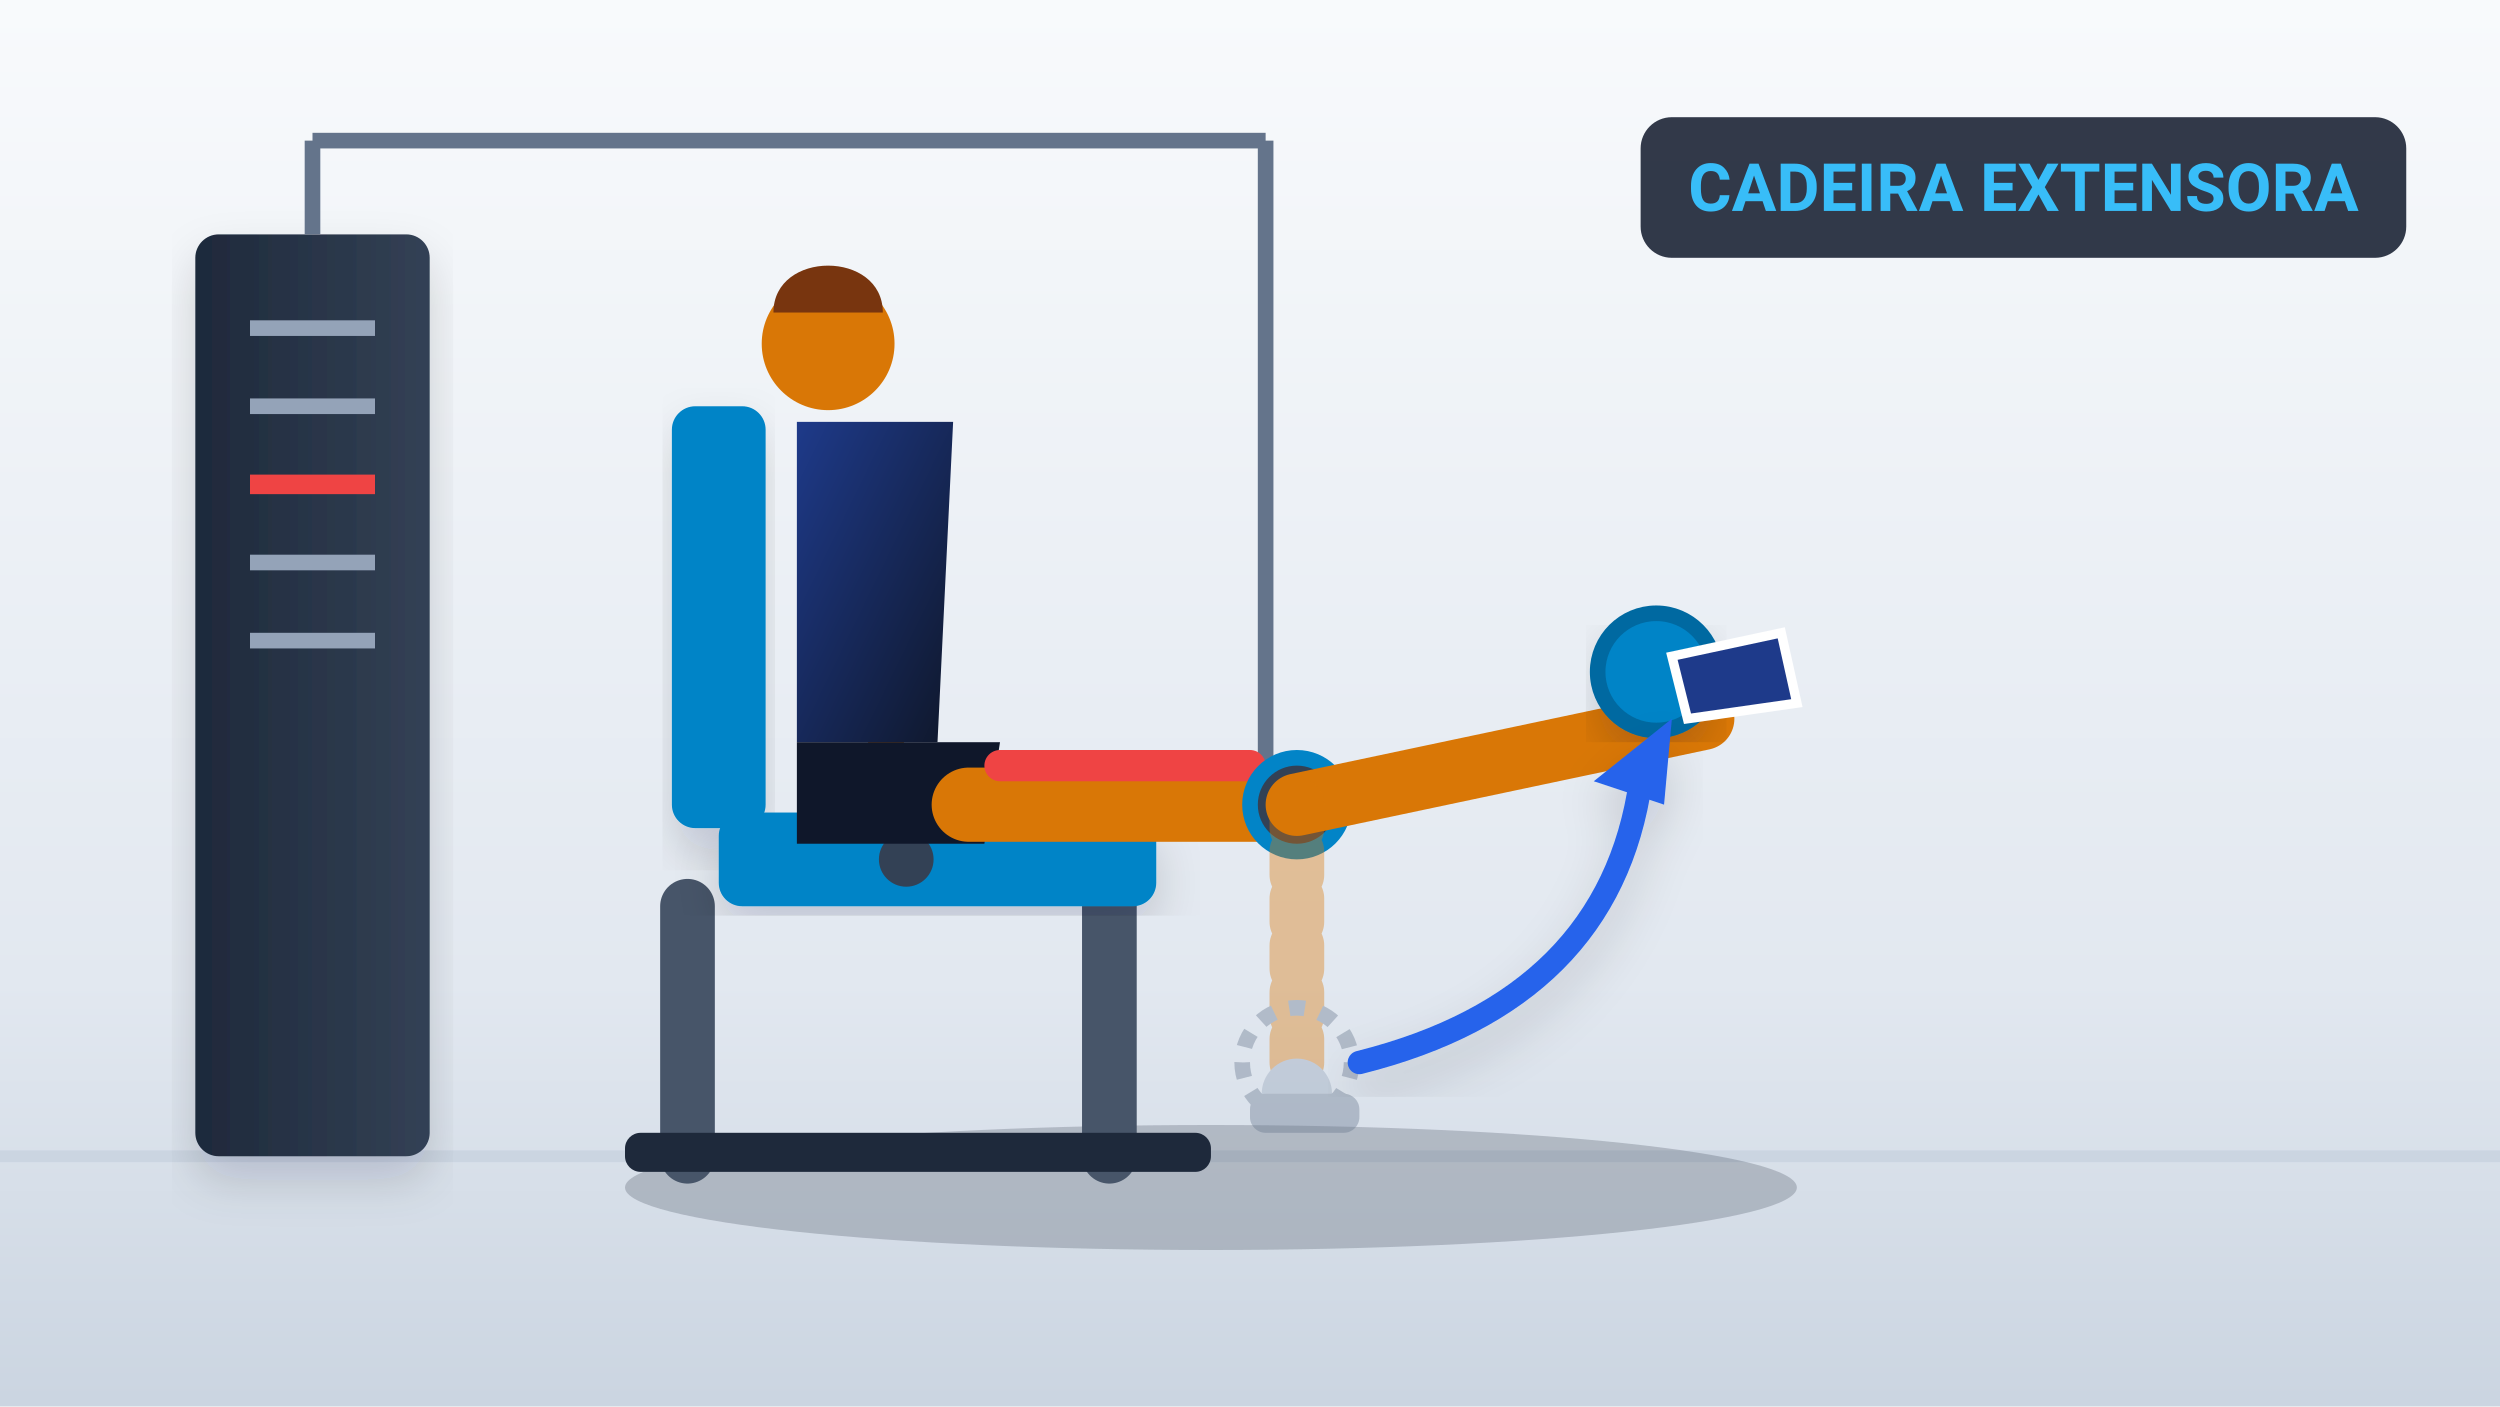
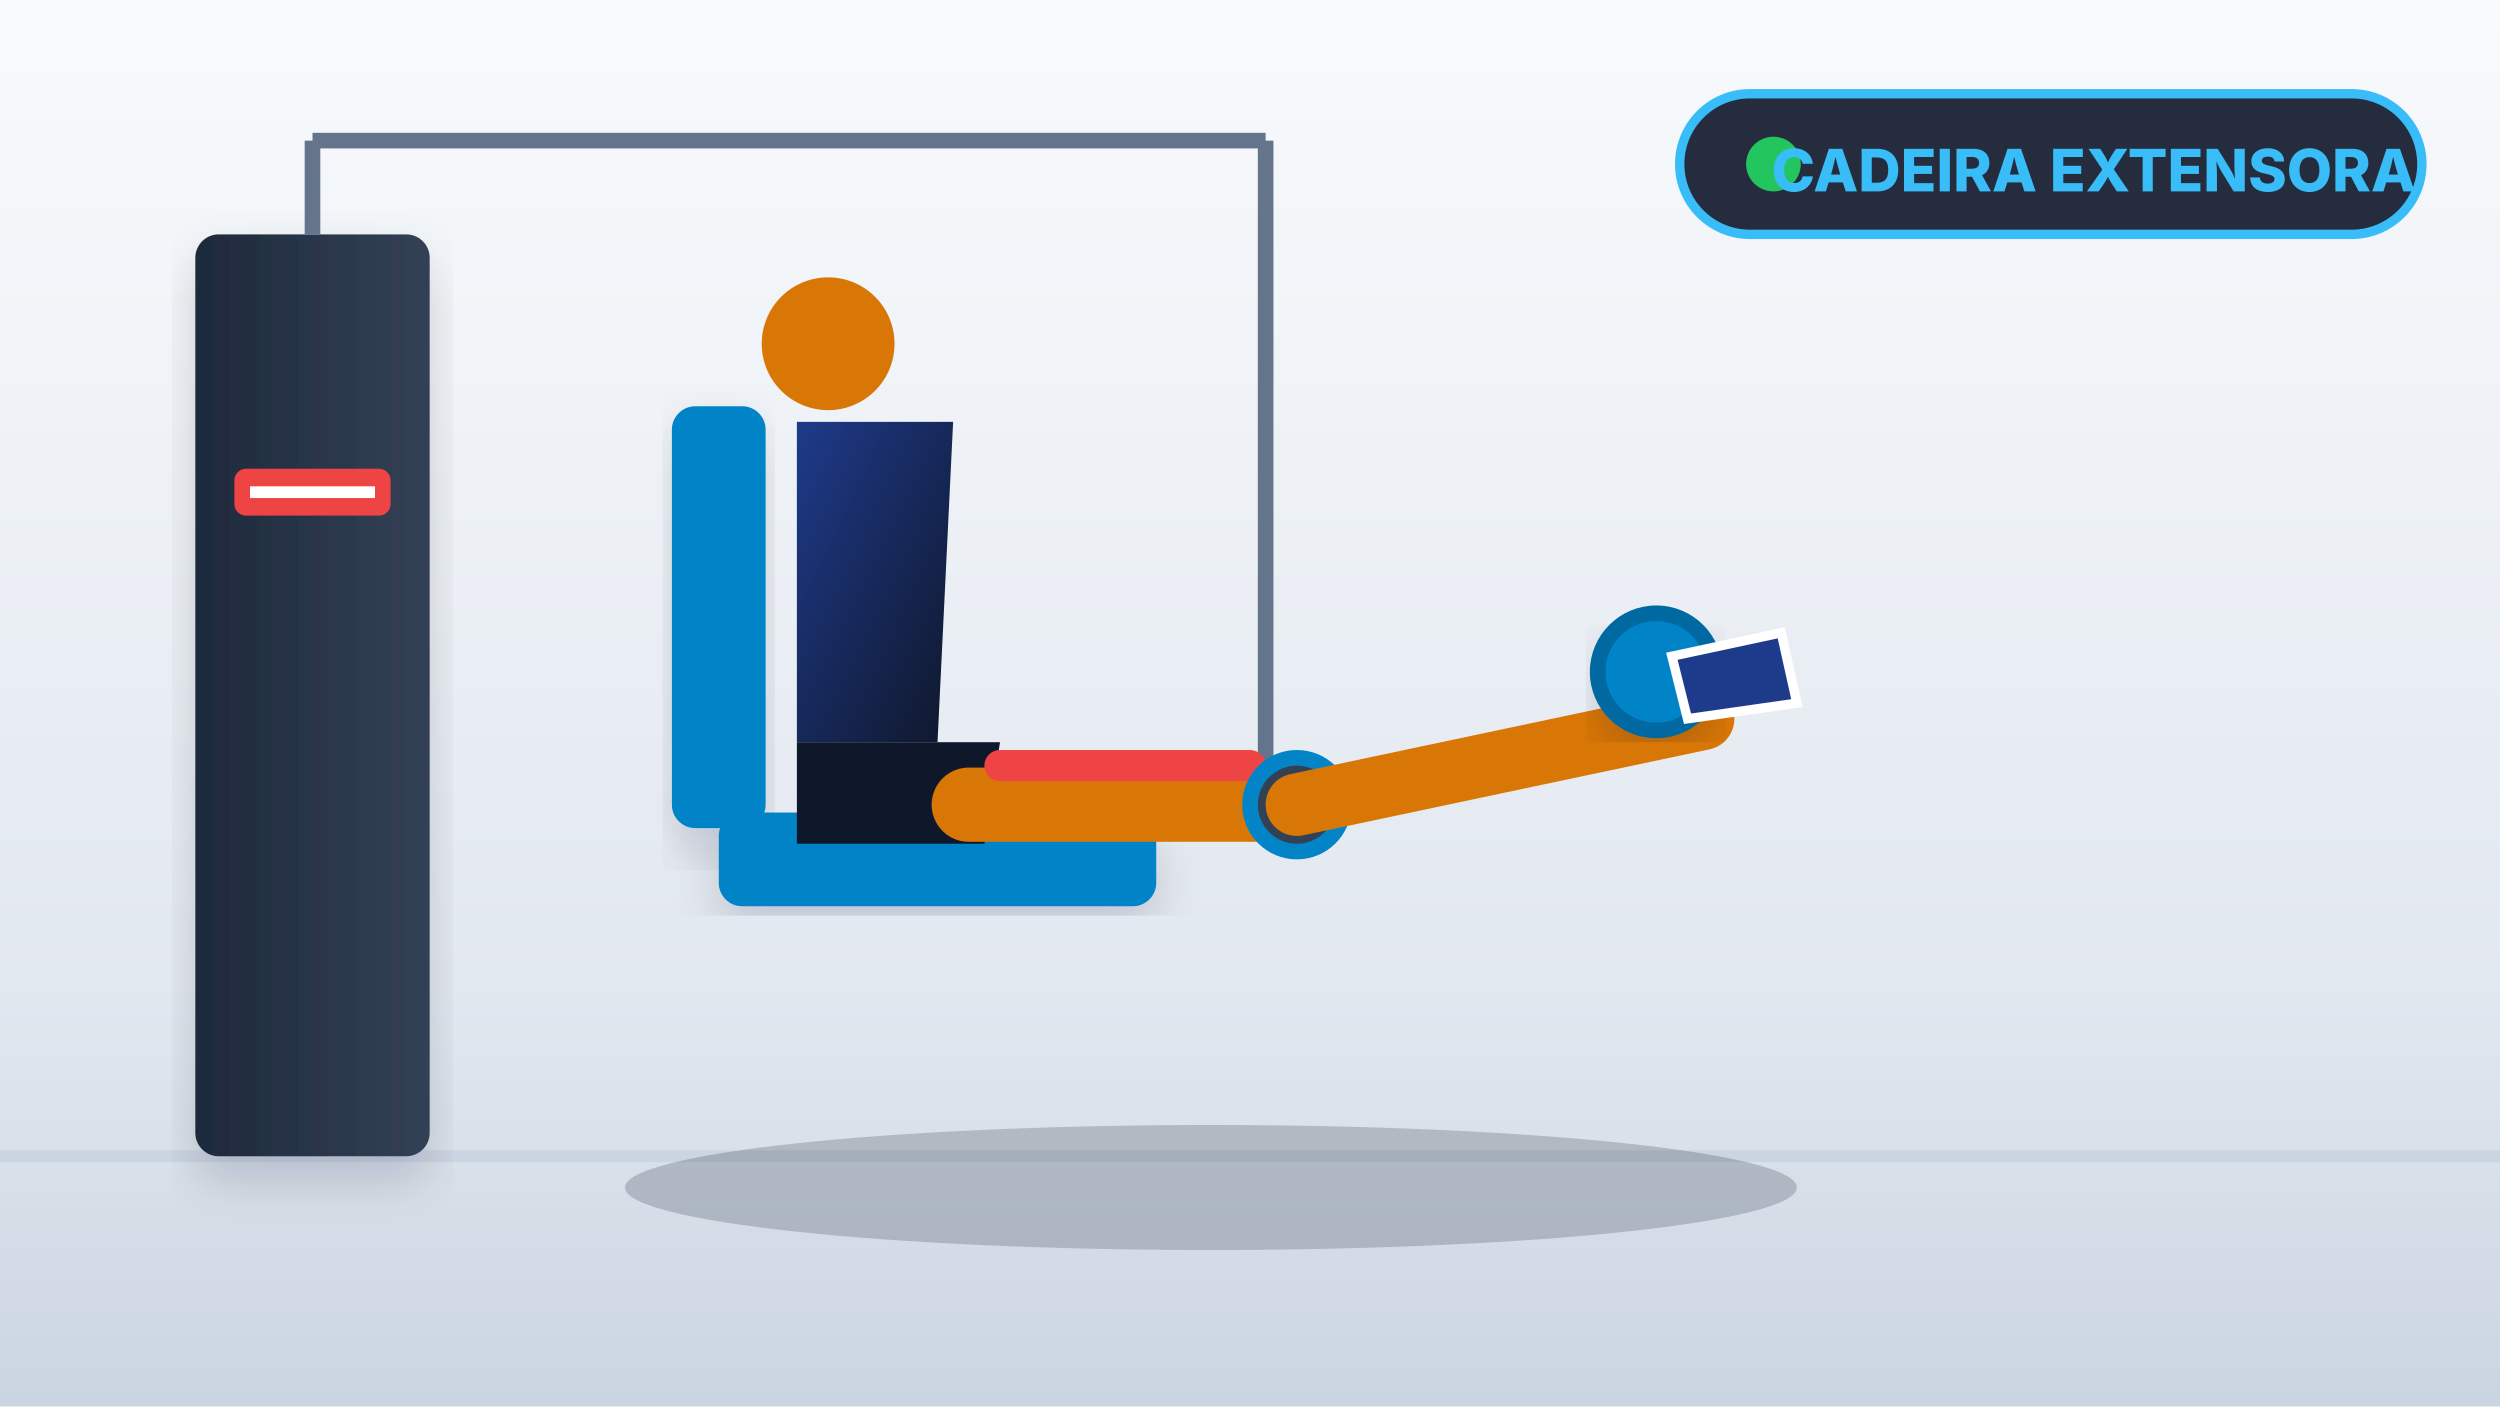
<svg xmlns="http://www.w3.org/2000/svg" viewBox="0 0 320 180" width="100%" height="100%" preserveAspectRatio="xMidYMid meet">
  <defs>
    <linearGradient id="gymFloor" x1="0" y1="0" x2="0" y2="1">
      <stop offset="0%" stop-color="#f8fafc" />
      <stop offset="70%" stop-color="#e2e8f0" />
      <stop offset="100%" stop-color="#cbd5e1" />
+     </linearGradient>
+     <linearGradient id="poleGrad" x1="0" y1="0" x2="1" y2="0">
+       <stop offset="0%" stop-color="#1e293b" />
+       <stop offset="100%" stop-color="#475569" />
    </linearGradient>
    <linearGradient id="machGrad" x1="0" y1="0" x2="1" y2="0">
      <stop offset="0%" stop-color="#1e293b" />
      <stop offset="100%" stop-color="#334155" />
    </linearGradient>
    <linearGradient id="kitGrad" x1="0" y1="0" x2="1" y2="1">
      <stop offset="0%" stop-color="#1e3a8a" />
      <stop offset="100%" stop-color="#0f172a" />
    </linearGradient>
    <filter id="dropShadow" x="-10%" y="-10%" width="120%" height="120%">
      <feDropShadow dx="0" dy="3" stdDeviation="3" flood-color="#0f172a" flood-opacity="0.16" />
    </filter>
+     <filter id="glowCyan" x="-20%" y="-20%" width="140%" height="140%">
+       <feGaussianBlur stdDeviation="3" result="blur" />
+       <feMerge>
+         <feMergeNode in="blur" />
+         <feMergeNode in="SourceGraphic" />
+       </feMerge>
+     </filter>
  </defs>
  <rect width="320" height="180" fill="url(#gymFloor)" />
  <line x1="0" y1="148" x2="320" y2="148" stroke="#cbd5e1" stroke-width="1.5" />
  <ellipse cx="155" cy="152" rx="75" ry="8" fill="#0f172a" opacity="0.2" />
  <rect x="25" y="30" width="30" height="118" rx="3" fill="url(#machGrad)" filter="url(#dropShadow)" />
-   <line x1="32" y1="42" x2="48" y2="42" stroke="#94a3b8" stroke-width="2" />
-   <line x1="32" y1="52" x2="48" y2="52" stroke="#94a3b8" stroke-width="2" />
-   <line x1="32" y1="62" x2="48" y2="62" stroke="#ef4444" stroke-width="2.5" />
-   <line x1="32" y1="72" x2="48" y2="72" stroke="#94a3b8" stroke-width="2" />
-   <line x1="32" y1="82" x2="48" y2="82" stroke="#94a3b8" stroke-width="2" />
+   <g>
+     <animateTransform attributeName="transform" type="translate" values="0 0; 0 -14; 0 -14; 0 0" keyTimes="0; 0.42; 0.6; 1" dur="2.8s" repeatCount="indefinite" />
+     <rect x="30" y="60" width="20" height="6" fill="#ef4444" rx="1.5" />
+     <line x1="32" y1="63" x2="48" y2="63" stroke="#ffffff" stroke-width="1.5" />
+   </g>
  <line x1="40" y1="30" x2="40" y2="18" stroke="#64748b" stroke-width="2" />
  <line x1="40" y1="18" x2="162" y2="18" stroke="#64748b" stroke-width="2" />
  <line x1="162" y1="18" x2="162" y2="105" stroke="#64748b" stroke-width="2" />
-   <line x1="88" y1="116" x2="88" y2="148" stroke="#475569" stroke-width="7" stroke-linecap="round" />
-   <line x1="142" y1="116" x2="142" y2="148" stroke="#475569" stroke-width="7" stroke-linecap="round" />
-   <rect x="80" y="145" width="75" height="5" rx="2" fill="#1e293b" />
  <rect x="86" y="52" width="12" height="54" rx="3" fill="#0284c7" filter="url(#dropShadow)" />
  <rect x="92" y="104" width="56" height="12" rx="3" fill="#0284c7" filter="url(#dropShadow)" />
-   <line x1="112" y1="88" x2="116" y2="108" stroke="#d97706" stroke-width="4.5" stroke-linecap="round" />
-   <circle cx="116" cy="110" r="3.5" fill="#334155" />
  <circle cx="106" cy="44" r="8.5" fill="#d97706" />
-   <path d="M99,40 C99,32 113,32 113,40 Z" fill="#78350f" />
  <path d="M102,54 L122,54 L120,95 L102,95 Z" fill="url(#kitGrad)" />
  <path d="M102,95 L128,95 L126,108 L102,108 Z" fill="#0f172a" />
  <path d="M124,103 L166,103" stroke="#d97706" stroke-width="9.5" stroke-linecap="round" />
-   <path d="M128,98 L160,98" stroke="#ef4444" stroke-width="4" stroke-linecap="round" />
+   <path d="M128,98 L160,98" stroke="#ef4444" stroke-width="4" stroke-linecap="round">
+     <animate attributeName="opacity" values="0.3; 1; 1; 0.3" keyTimes="0; 0.42; 0.6; 1" dur="2.8s" repeatCount="indefinite" />
+   </path>
  <circle cx="166" cy="103" r="6" fill="#334155" stroke="#0284c7" stroke-width="2" />
-   <line x1="166" y1="103" x2="216" y2="92" stroke="#64748b" stroke-width="5" stroke-linecap="round" />
-   <path d="M166,103 L218,92" stroke="#d97706" stroke-width="8" stroke-linecap="round" />
-   <circle cx="212" cy="86" r="7.5" fill="#0284c7" stroke="#0369a1" stroke-width="2" filter="url(#dropShadow)" />
-   <path d="M214,84 L228,81 L230,90 L216,92 Z" fill="#1e3a8a" stroke="#ffffff" stroke-width="1.2" />
-   <g opacity="0.38">
-     <path d="M166,103 L166,140" stroke="#d97706" stroke-width="7" stroke-dasharray="3,3" stroke-linecap="round" />
-     <circle cx="166" cy="140" r="4.5" fill="#94a3b8" />
-     <circle cx="166" cy="136" r="7" fill="none" stroke="#64748b" stroke-width="2" stroke-dasharray="2,2" />
-     <rect x="160" y="140" width="14" height="5" rx="2" fill="#64748b" />
+   <g>
+     <animateTransform attributeName="transform" type="rotate" values="60 166 103; 0 166 103; 0 166 103; 60 166 103" keyTimes="0; 0.42; 0.6; 1" dur="2.8s" repeatCount="indefinite" />
+     <line x1="166" y1="103" x2="216" y2="92" stroke="#64748b" stroke-width="5" stroke-linecap="round" />
+     <path d="M166,103 L218,92" stroke="#d97706" stroke-width="8" stroke-linecap="round" />
+     <circle cx="212" cy="86" r="7.5" fill="#0284c7" stroke="#0369a1" stroke-width="2" filter="url(#dropShadow)" />
+     <path d="M214,84 L228,81 L230,90 L216,92 Z" fill="#1e3a8a" stroke="#ffffff" stroke-width="1.2" />
  </g>
-   <g filter="url(#dropShadow)">
-     <path d="M174,136 Q206,128 210,100" fill="none" stroke="#2563eb" stroke-width="3" stroke-linecap="round" />
-     <polygon points="214,92 204,100 213,103" fill="#2563eb" />
+   <g transform="translate(215, 12)">
+     <rect x="0" y="0" width="95" height="18" rx="9" fill="#0f172a" fill-opacity="0.9" stroke="#38bdf8" stroke-width="1.2" />
+     <circle cx="12" cy="9" r="3.5" fill="#22c55e">
+       <animate attributeName="opacity" values="1; 0.2; 1" dur="1.1s" repeatCount="indefinite" />
+     </circle>
+     <text x="53" y="12.5" fill="#38bdf8" font-size="7.5" font-family="-apple-system, sans-serif" font-weight="800" text-anchor="middle">CADEIRA EXTENSORA</text>
  </g>
-   <rect x="210" y="15" width="98" height="18" rx="4" fill="#0f172a" opacity="0.85" />
-   <text x="259" y="27" fill="#38bdf8" font-size="8.5" font-family="-apple-system, BlinkMacSystemFont, 'Segoe UI', Roboto, sans-serif" font-weight="700" text-anchor="middle">CADEIRA EXTENSORA</text>
</svg>
